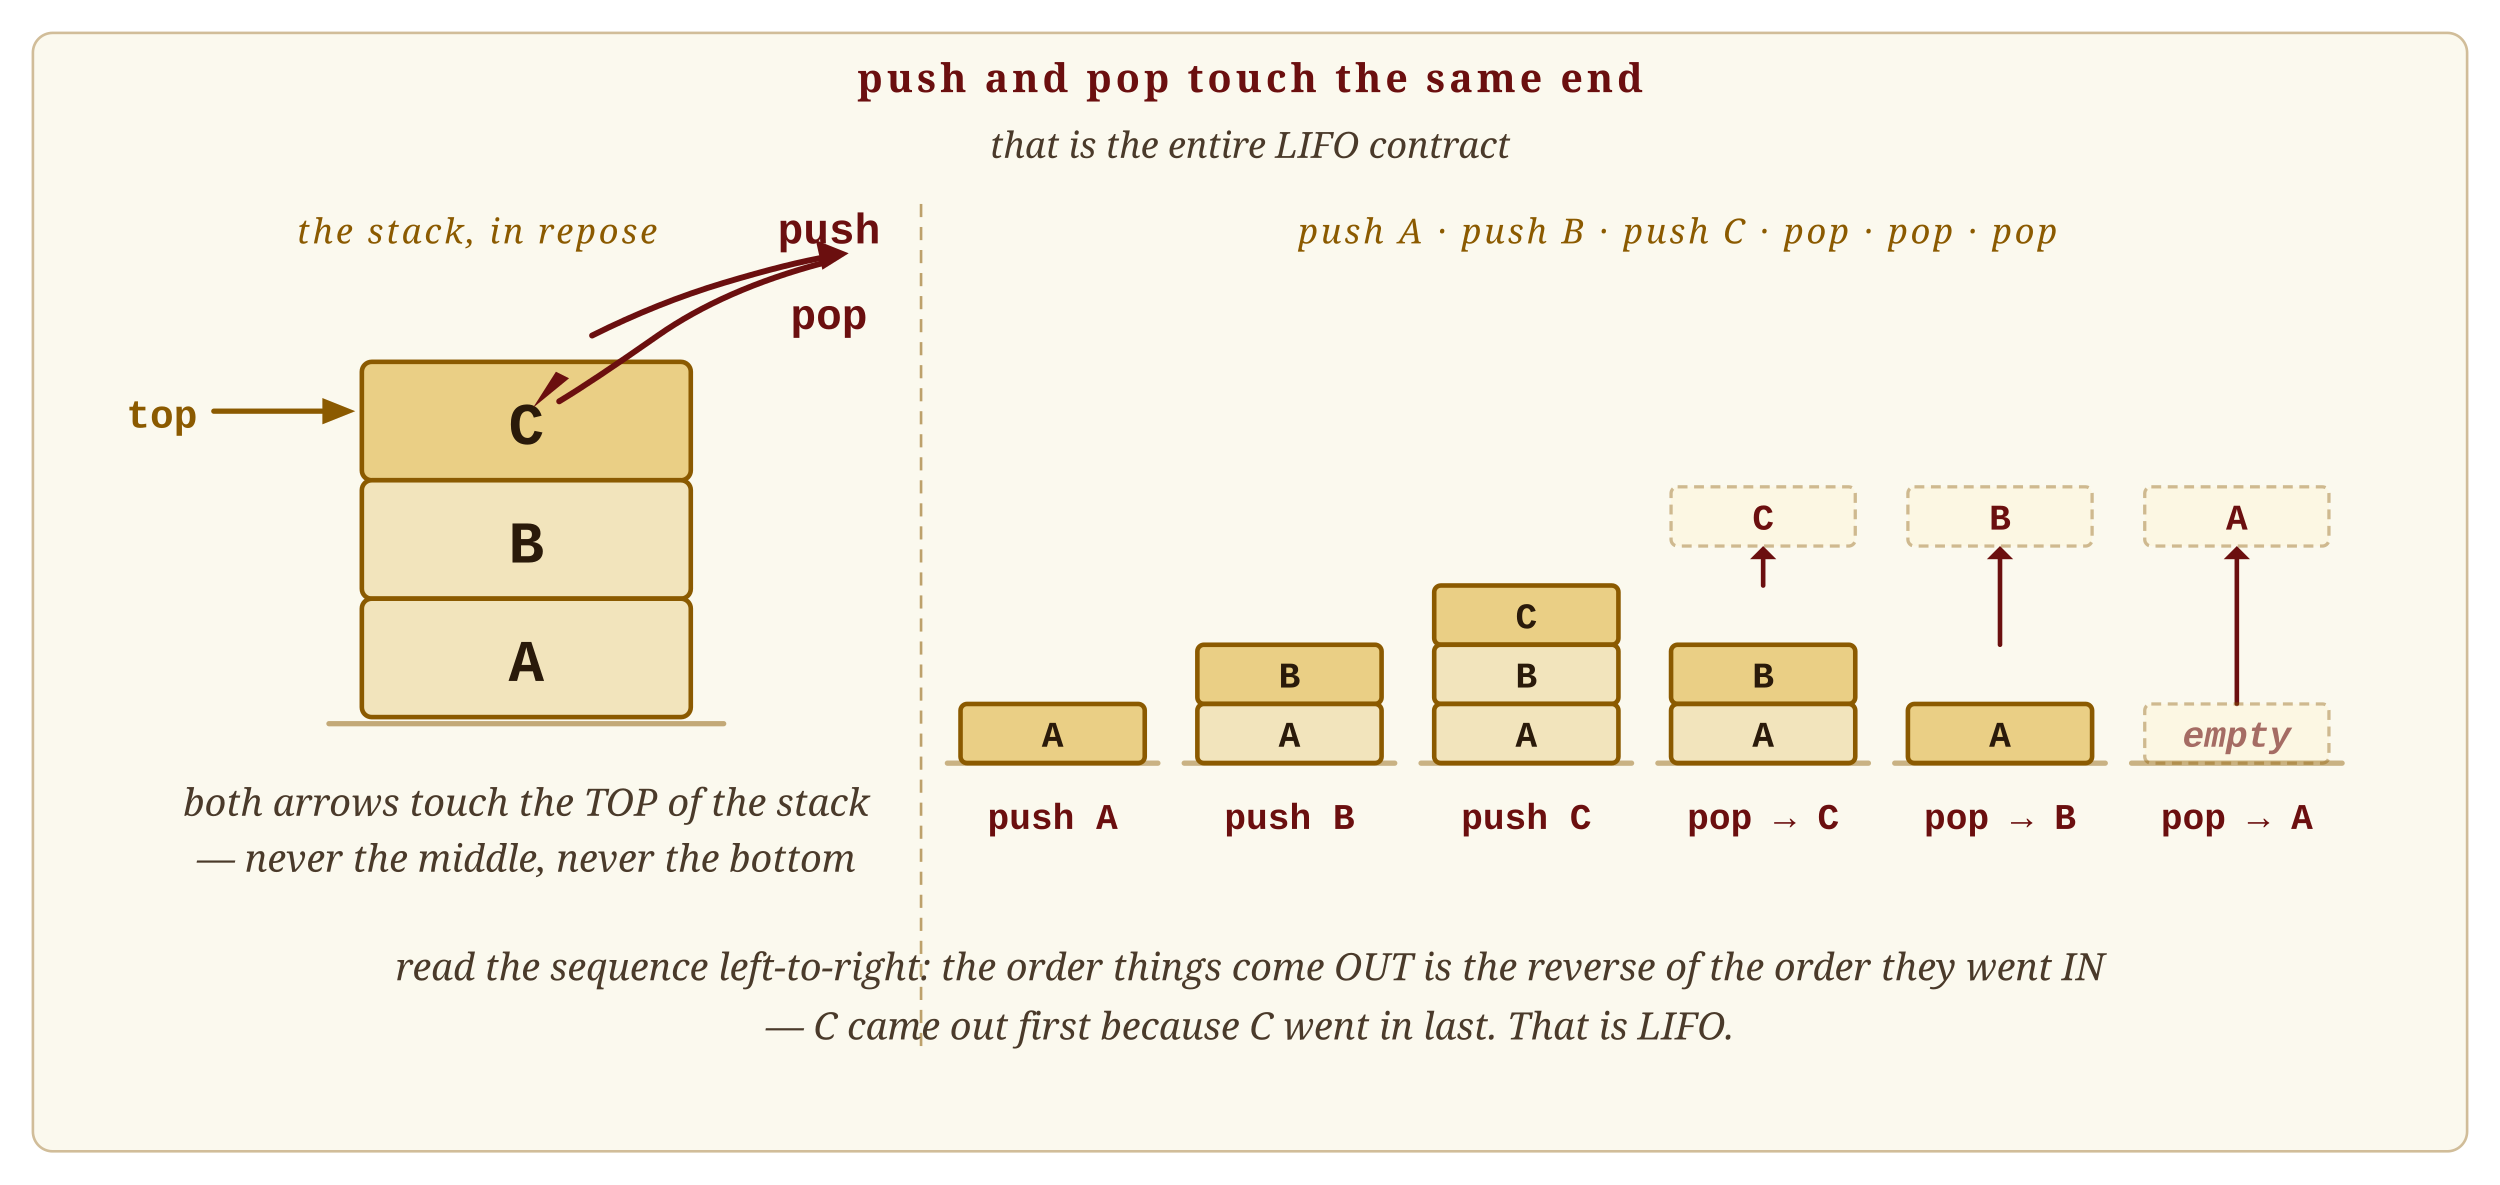
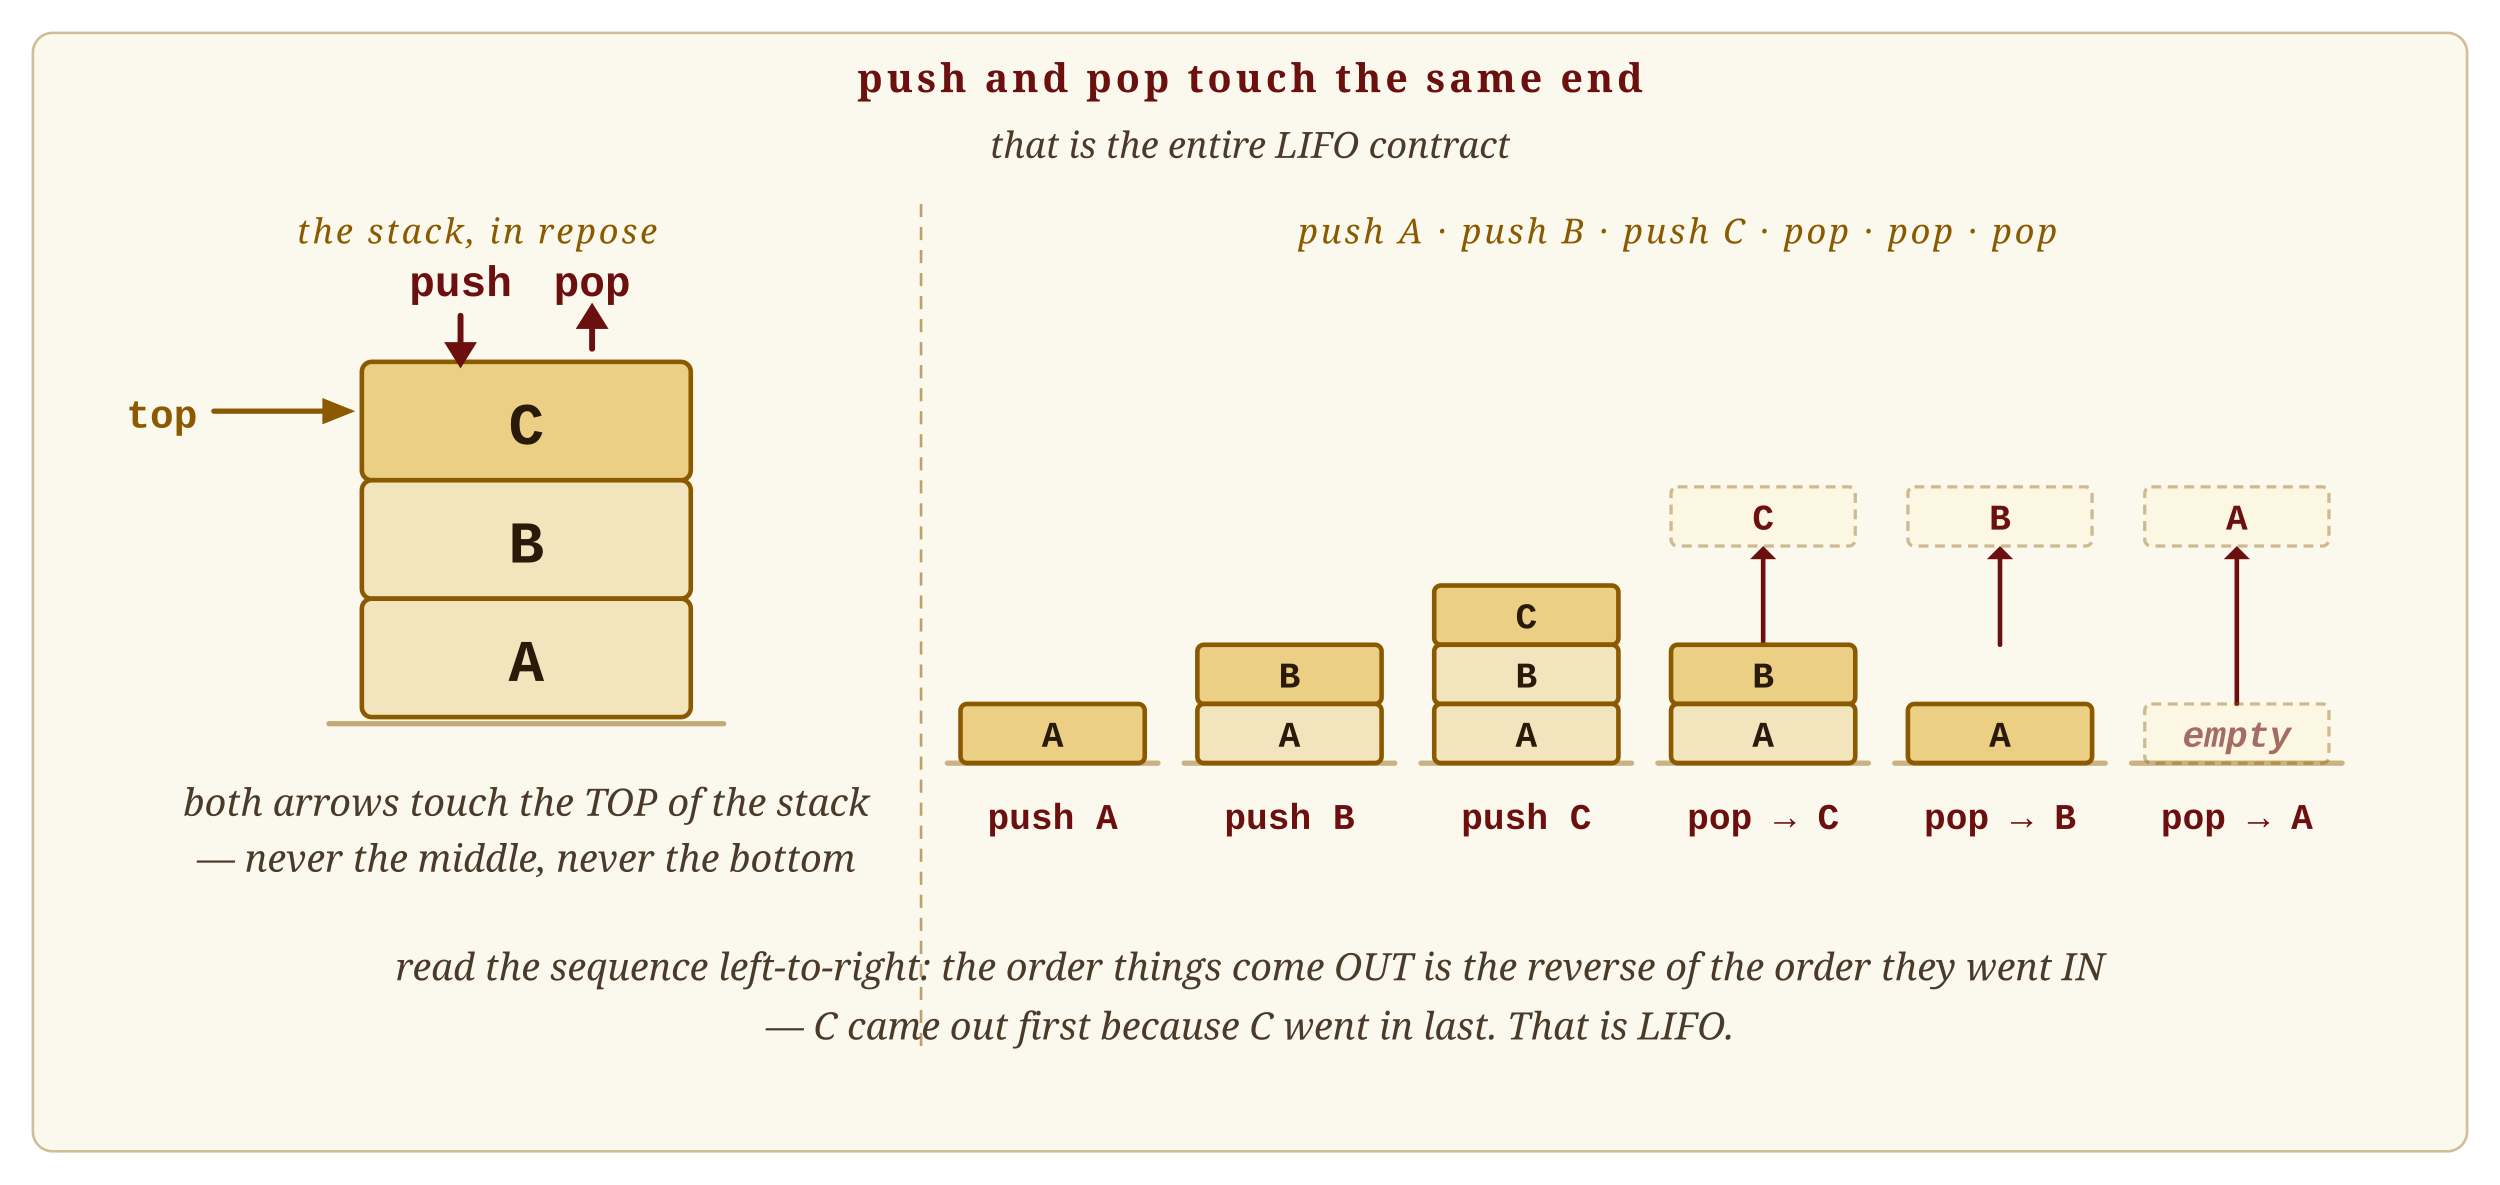
<svg xmlns="http://www.w3.org/2000/svg" viewBox="0 0 760 360" role="img" aria-labelledby="stack-lifo-title stack-lifo-desc">
  <style>
    .panel       { fill: #f6efd5; stroke: #8b5a00; stroke-width: 0.8; opacity: 0.4; }
    .zone-divider{ stroke: #8b5a00; stroke-width: 0.8; stroke-dasharray: 4 3; opacity: 0.55; fill: none; }
    .box-top     { fill: #eacf85; stroke: #8b5a00; stroke-width: 1.4; }
    .box         { fill: #f2e4bc; stroke: #8b5a00; stroke-width: 1.4; }
    .box-faded   { fill: #f2e4bc; stroke: #8b5a00; stroke-width: 1.0; opacity: 0.55; }
    .box-ghost   { fill: #fdf4d3; stroke: #8b5a00; stroke-width: 1.0; opacity: 0.40; stroke-dasharray: 3 2; }
    .arrow-line  { stroke: #6b0f0f; stroke-width: 1.8; fill: none; stroke-linecap: round; }
    .arrow-line-thin { stroke: #6b0f0f; stroke-width: 1.4; fill: none; stroke-linecap: round; }
    .arrow-fill  { fill: #6b0f0f; }
    .pointer-line{ stroke: #8b5a00; stroke-width: 1.6; fill: none; stroke-linecap: round; }
    .pointer-fill{ fill: #8b5a00; }
    .panel-title { font-family: Georgia, serif; font-size: 12px; fill: #6b0f0f; font-weight: 700; text-anchor: middle; text-transform: uppercase; letter-spacing: 0.10em; }
    .subtitle    { font-family: Georgia, serif; font-size: 11px; fill: #4a3a2a; font-style: italic; text-anchor: middle; }
    .box-label   { font-family: Consolas, 'Courier New', monospace; font-size: 18px; fill: #2a1a0a; font-weight: 700; text-anchor: middle; }
    .small-box-label { font-family: Consolas, 'Courier New', monospace; font-size: 11px; fill: #2a1a0a; font-weight: 700; text-anchor: middle; }
    .op-label    { font-family: Consolas, 'Courier New', monospace; font-size: 13px; fill: #6b0f0f; font-weight: 700; text-anchor: middle; }
    .op-small    { font-family: Consolas, 'Courier New', monospace; font-size: 11px; fill: #6b0f0f; font-weight: 700; text-anchor: middle; }
    .pointer-text{ font-family: Consolas, 'Courier New', monospace; font-size: 12px; fill: #8b5a00; font-weight: 700; text-anchor: end; }
    .zone-title  { font-family: Georgia, serif; font-size: 10.5px; fill: #8b5a00; font-style: italic; text-transform: uppercase; letter-spacing: 0.08em; text-anchor: middle; }
    .note        { font-family: Georgia, serif; font-size: 11.5px; fill: #4a3a2a; font-style: italic; text-anchor: middle; }
    .returned    { font-family: Consolas, 'Courier New', monospace; font-size: 11px; fill: #6b0f0f; font-weight: 700; text-anchor: middle; }
  </style>
  <rect class="panel" x="10" y="10" width="740" height="340" rx="6" />
  <text class="panel-title" x="380" y="28">push and pop touch the same end</text>
  <text class="subtitle" x="380" y="48">that is the entire LIFO contract</text>
  <line class="zone-divider" x1="280" y1="62" x2="280" y2="320" />
  <text class="zone-title" x="145" y="74">the stack, in repose</text>
  <text class="zone-title" x="510" y="74">push A · push B · push C · pop · pop · pop</text>
  <text class="pointer-text" x="60" y="130">top</text>
  <line class="pointer-line" x1="65" y1="125" x2="98" y2="125" />
  <polygon class="pointer-fill" points="98,121 108,125 98,129" />
  <rect class="box-top" x="110" y="110" width="100" height="36" rx="3" />
  <text class="box-label" x="160" y="135">C</text>
  <rect class="box" x="110" y="146" width="100" height="36" rx="3" />
  <text class="box-label" x="160" y="171">B</text>
  <rect class="box" x="110" y="182" width="100" height="36" rx="3" />
  <text class="box-label" x="160" y="207">A</text>
  <line class="pointer-line" x1="100" y1="220" x2="220" y2="220" opacity="0.5" />
-   <path class="arrow-line" d="M 250 80 Q 220 88, 200 102 Q 180 116, 170 122" />
-   <polygon class="arrow-fill" points="173,115 162,124 169,113" />
-   <text class="op-label" x="252" y="74">push</text>
-   <path class="arrow-line" d="M 180 102 Q 200 92, 220 86 Q 240 80, 252 78" />
-   <polygon class="arrow-fill" points="248,73 258,77 250,82" />
-   <text class="op-label" x="252" y="100">pop</text>
+   <text class="op-label" x="140" y="90">push</text>
+   <line class="arrow-line" x1="140" y1="96" x2="140" y2="106" />
+   <polygon class="arrow-fill" points="135,104 145,104 140,112" />
+   <text class="op-label" x="180" y="90">pop</text>
+   <line class="arrow-line" x1="180" y1="106" x2="180" y2="98" />
+   <polygon class="arrow-fill" points="175,100 185,100 180,92" />
  <text class="note" x="160" y="248">both arrows touch the TOP of the stack</text>
  <text class="note" x="160" y="265">— never the middle, never the bottom</text>
  <rect class="box-top" x="292" y="214" width="56" height="18" rx="2" />
  <text class="small-box-label" x="320" y="227">A</text>
  <line class="pointer-line" x1="288" y1="232" x2="352" y2="232" opacity="0.45" />
  <text class="op-small" x="320" y="252">push A</text>
  <rect class="box-top" x="364" y="196" width="56" height="18" rx="2" />
  <text class="small-box-label" x="392" y="209">B</text>
  <rect class="box" x="364" y="214" width="56" height="18" rx="2" />
  <text class="small-box-label" x="392" y="227">A</text>
  <line class="pointer-line" x1="360" y1="232" x2="424" y2="232" opacity="0.45" />
  <text class="op-small" x="392" y="252">push B</text>
  <rect class="box-top" x="436" y="178" width="56" height="18" rx="2" />
  <text class="small-box-label" x="464" y="191">C</text>
  <rect class="box" x="436" y="196" width="56" height="18" rx="2" />
  <text class="small-box-label" x="464" y="209">B</text>
  <rect class="box" x="436" y="214" width="56" height="18" rx="2" />
  <text class="small-box-label" x="464" y="227">A</text>
  <line class="pointer-line" x1="432" y1="232" x2="496" y2="232" opacity="0.45" />
  <text class="op-small" x="464" y="252">push C</text>
  <rect class="box-ghost" x="508" y="148" width="56" height="18" rx="2" />
  <text class="returned" x="536" y="161">C</text>
-   <path class="arrow-line-thin" d="M 536 170 L 536 178" />
+   <path class="arrow-line-thin" d="M 536 170 L 536 196" />
  <polygon class="arrow-fill" points="532,170 540,170 536,166" />
  <rect class="box-top" x="508" y="196" width="56" height="18" rx="2" />
  <text class="small-box-label" x="536" y="209">B</text>
  <rect class="box" x="508" y="214" width="56" height="18" rx="2" />
  <text class="small-box-label" x="536" y="227">A</text>
  <line class="pointer-line" x1="504" y1="232" x2="568" y2="232" opacity="0.45" />
  <text class="op-small" x="536" y="252">pop → C</text>
  <rect class="box-ghost" x="580" y="148" width="56" height="18" rx="2" />
  <text class="returned" x="608" y="161">B</text>
  <path class="arrow-line-thin" d="M 608 170 L 608 196" />
  <polygon class="arrow-fill" points="604,170 612,170 608,166" />
  <rect class="box-top" x="580" y="214" width="56" height="18" rx="2" />
  <text class="small-box-label" x="608" y="227">A</text>
  <line class="pointer-line" x1="576" y1="232" x2="640" y2="232" opacity="0.45" />
  <text class="op-small" x="608" y="252">pop → B</text>
  <rect class="box-ghost" x="652" y="148" width="56" height="18" rx="2" />
  <text class="returned" x="680" y="161">A</text>
  <path class="arrow-line-thin" d="M 680 170 L 680 214" />
  <polygon class="arrow-fill" points="676,170 684,170 680,166" />
  <rect class="box-ghost" x="652" y="214" width="56" height="18" rx="2" />
  <text class="op-small" x="680" y="227" fill="#8b5a00" opacity="0.6" font-style="italic" font-family="Georgia">empty</text>
  <line class="pointer-line" x1="648" y1="232" x2="712" y2="232" opacity="0.45" />
  <text class="op-small" x="680" y="252">pop → A</text>
  <text class="note" x="380" y="298">read the sequence left-to-right: the order things come OUT is the reverse of the order they went IN</text>
  <text class="note" x="380" y="316">— C came out first because C went in last.  That is LIFO.</text>
</svg>
